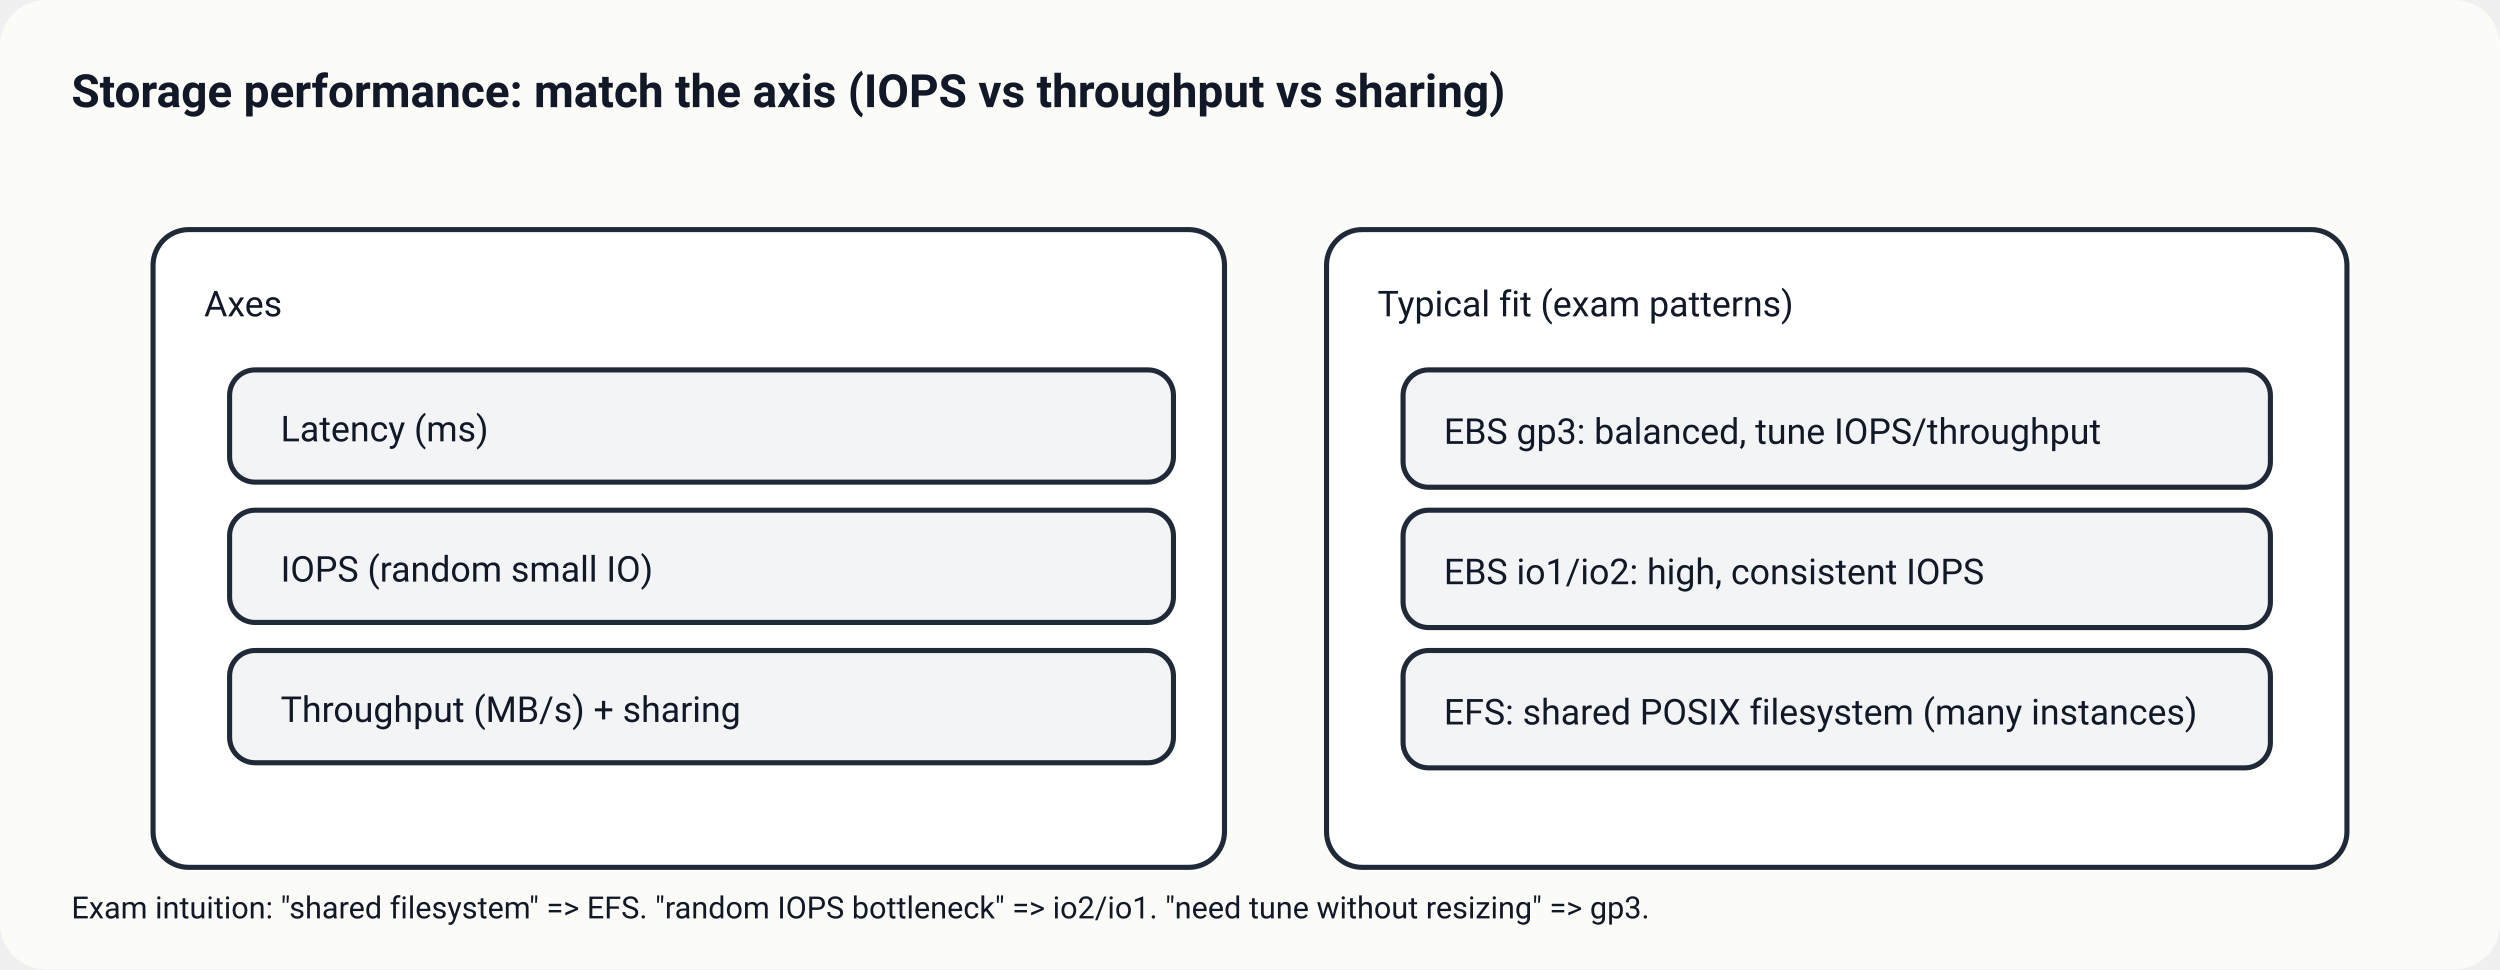
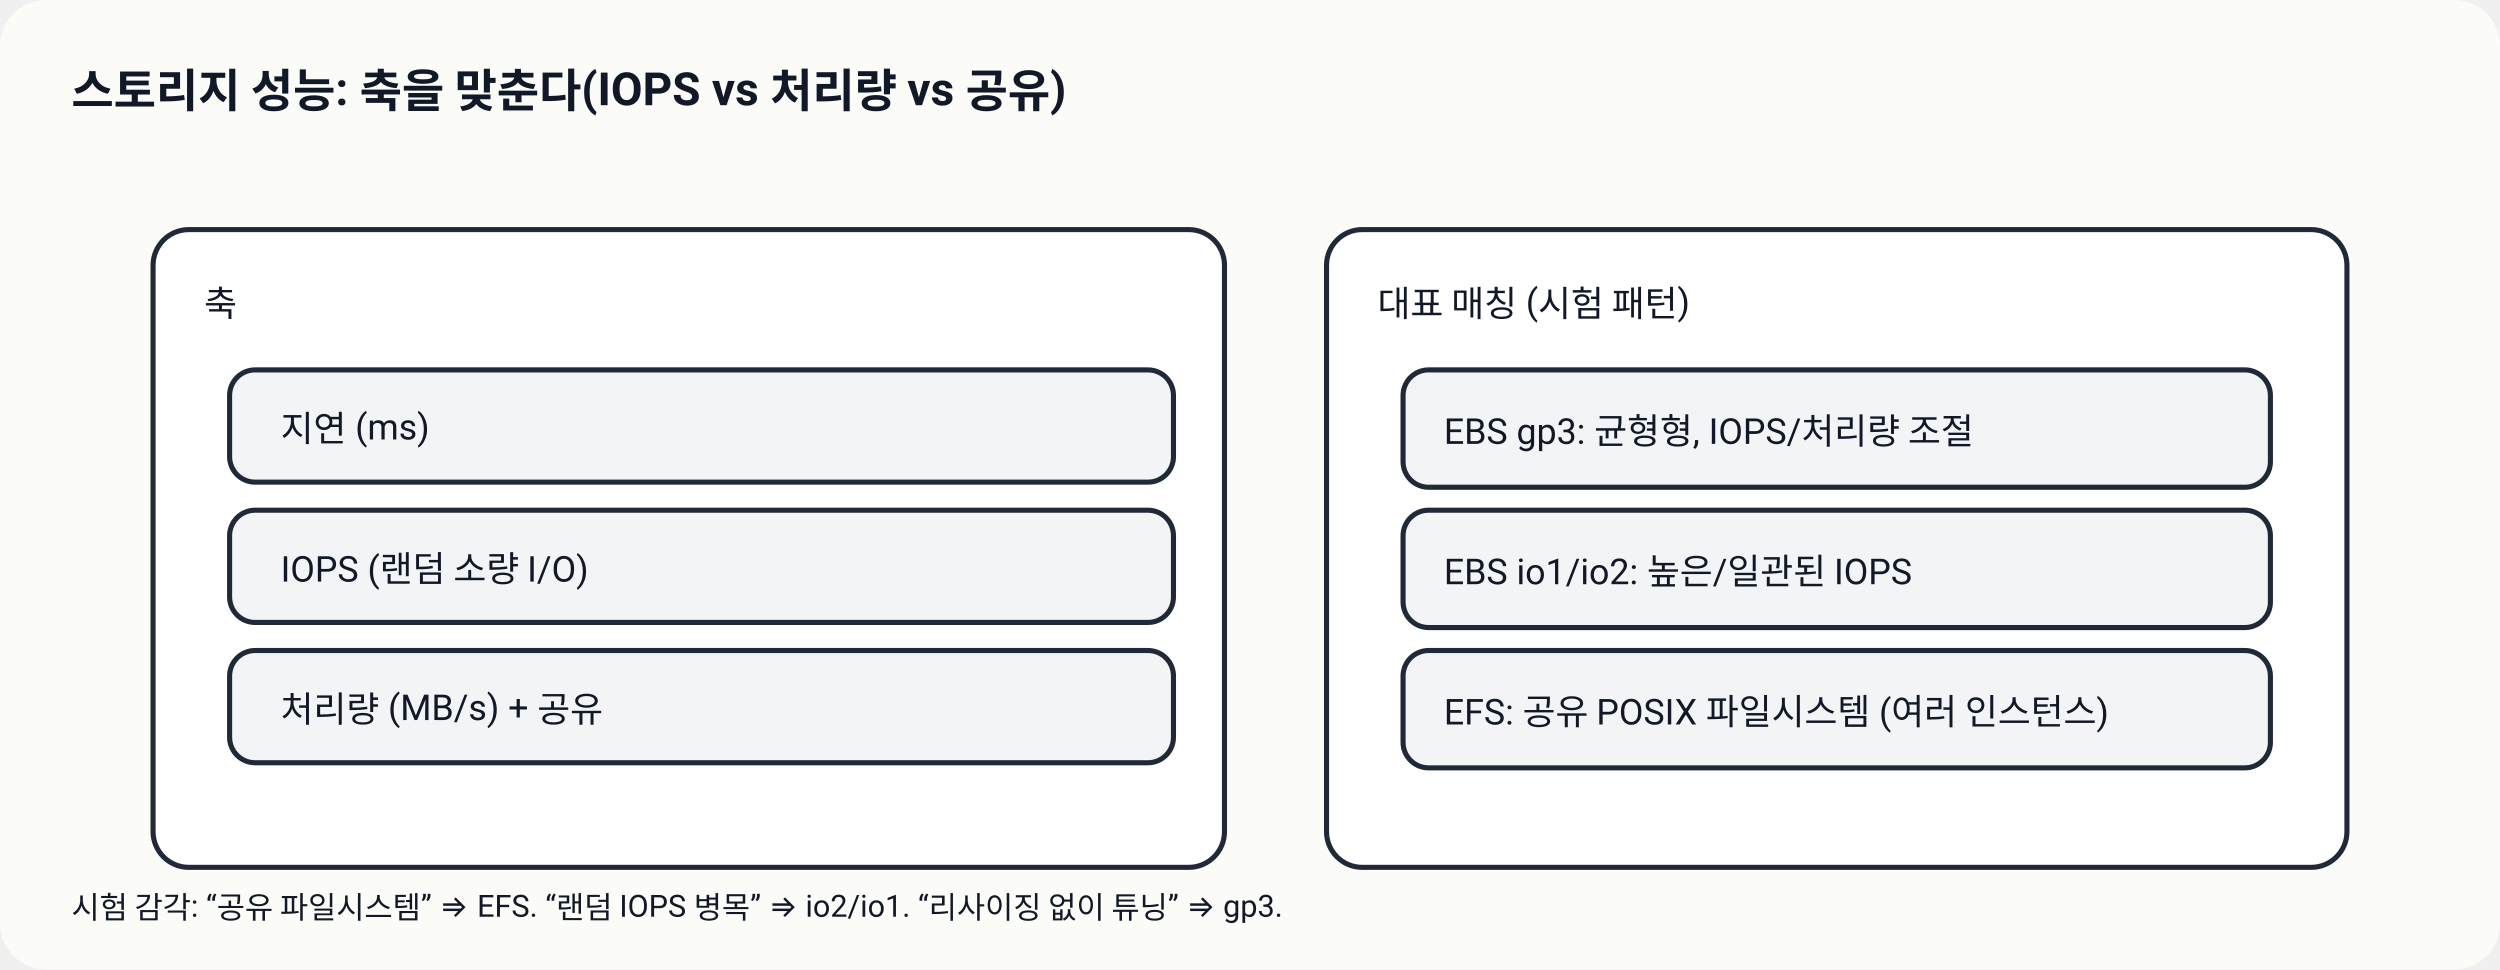
- <svg xmlns="http://www.w3.org/2000/svg" width="980" height="380" viewBox="0 0 980 380" role="img" aria-label="Storage performance axes: latency, IOPS, throughput and service fit">
+ <svg xmlns="http://www.w3.org/2000/svg" width="980" height="380" viewBox="0 0 980 380" role="img" aria-label="스토리지 성능 축: 지연/IOPS/처리량과 서비스 매칭">
  <defs>
    <style>
      .bg { fill: #fbfbf7; }
      .box { fill: #ffffff; stroke: #1f2937; stroke-width: 2; }
      .muted { fill: #f3f4f6; stroke: #1f2937; stroke-width: 2; }
      .title { font: 700 18px ui-sans-serif, system-ui, -apple-system, Segoe UI, Roboto, Arial; fill: #111827; }
      .text { font: 14px ui-sans-serif, system-ui, -apple-system, Segoe UI, Roboto, Arial; fill: #111827; }
      .small { font: 12px ui-sans-serif, system-ui, -apple-system, Segoe UI, Roboto, Arial; fill: #111827; }
    </style>
  </defs>
  <rect class="bg" x="0" y="0" width="980" height="380" rx="18" />
-   <text class="title" x="28" y="42">Storage performance: match the axis (IOPS vs throughput vs sharing)</text>
+   <text class="title" x="28" y="42">스토리지 성능: 축을 맞춘다(IOPS vs 처리량 vs 공유)</text>
  <rect class="box" x="60" y="90" width="420" height="250" rx="14" />
-   <text class="text" x="80" y="124">Axes</text>
+   <text class="text" x="80" y="124">축</text>
  <rect class="muted" x="90" y="145" width="370" height="44" rx="10" />
-   <text class="text" x="110" y="173">Latency (ms)</text>
+   <text class="text" x="110" y="173">지연 (ms)</text>
  <rect class="muted" x="90" y="200" width="370" height="44" rx="10" />
-   <text class="text" x="110" y="228">IOPS (random small IO)</text>
+   <text class="text" x="110" y="228">IOPS (랜덤 소량 I/O)</text>
  <rect class="muted" x="90" y="255" width="370" height="44" rx="10" />
-   <text class="text" x="110" y="283">Throughput (MB/s) + sharing</text>
+   <text class="text" x="110" y="283">처리량 (MB/s) + 공유</text>
  <rect class="box" x="520" y="90" width="400" height="250" rx="14" />
-   <text class="text" x="540" y="124">Typical fit (exam patterns)</text>
+   <text class="text" x="540" y="124">대표 매칭 (시험 패턴)</text>
  <rect class="muted" x="550" y="145" width="340" height="46" rx="10" />
-   <text class="text" x="566" y="174">EBS gp3: balanced, tune IOPS/throughput</text>
+   <text class="text" x="566" y="174">EBS gp3: 균형형, IOPS/처리량 조절</text>
  <rect class="muted" x="550" y="200" width="340" height="46" rx="10" />
-   <text class="text" x="566" y="229">EBS io1/io2: high, consistent IOPS</text>
+   <text class="text" x="566" y="229">EBS io1/io2: 높은/일관된 IOPS</text>
  <rect class="muted" x="550" y="255" width="340" height="46" rx="10" />
-   <text class="text" x="566" y="284">EFS: shared POSIX filesystem (many instances)</text>
-   <text class="small" x="28" y="360">Exam intuition: "shared filesystem" =&gt; EFS. "random IOPS bottleneck" =&gt; io2/io1. "need tune without resizing" =&gt; gp3.</text>
+   <text class="text" x="566" y="284">EFS: 공유 POSIX 파일시스템 (여러 인스턴스)</text>
+   <text class="small" x="28" y="360">시험 감각: “공유 파일시스템” ⇒ EFS. “랜덤 IOPS 병목” ⇒ io2/io1. “리사이징 없이 튜닝” ⇒ gp3.</text>
</svg>
